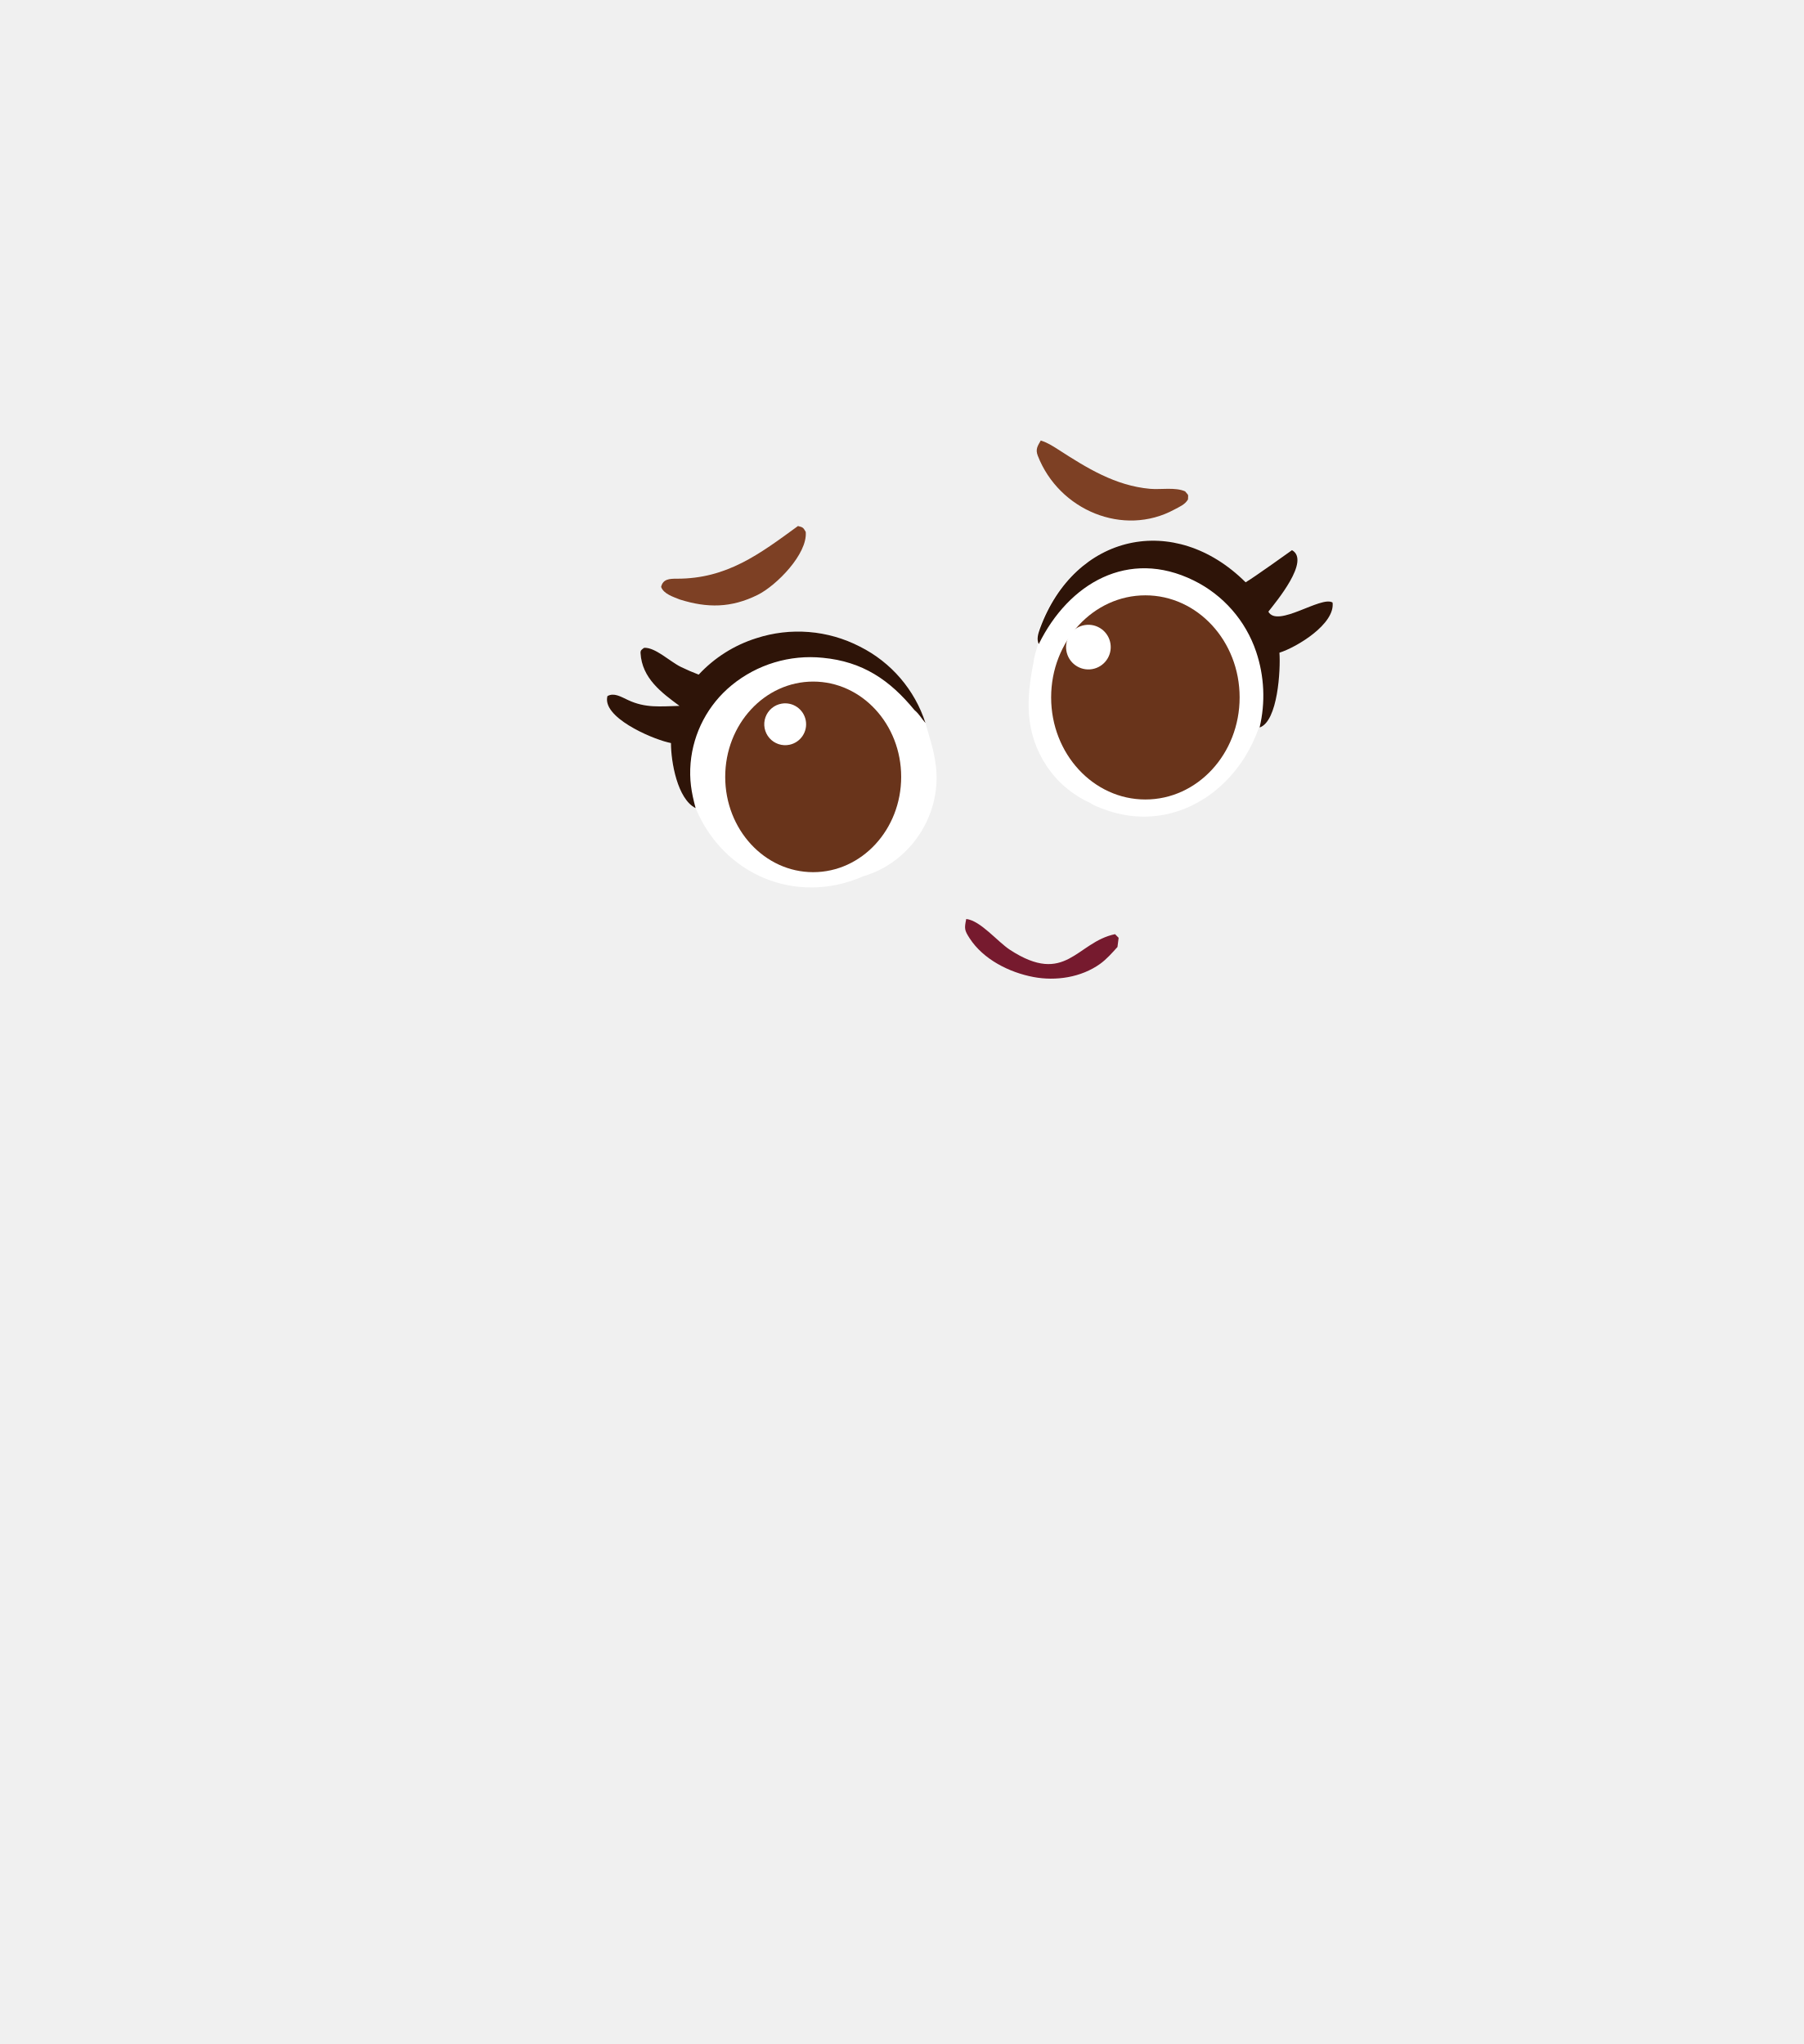
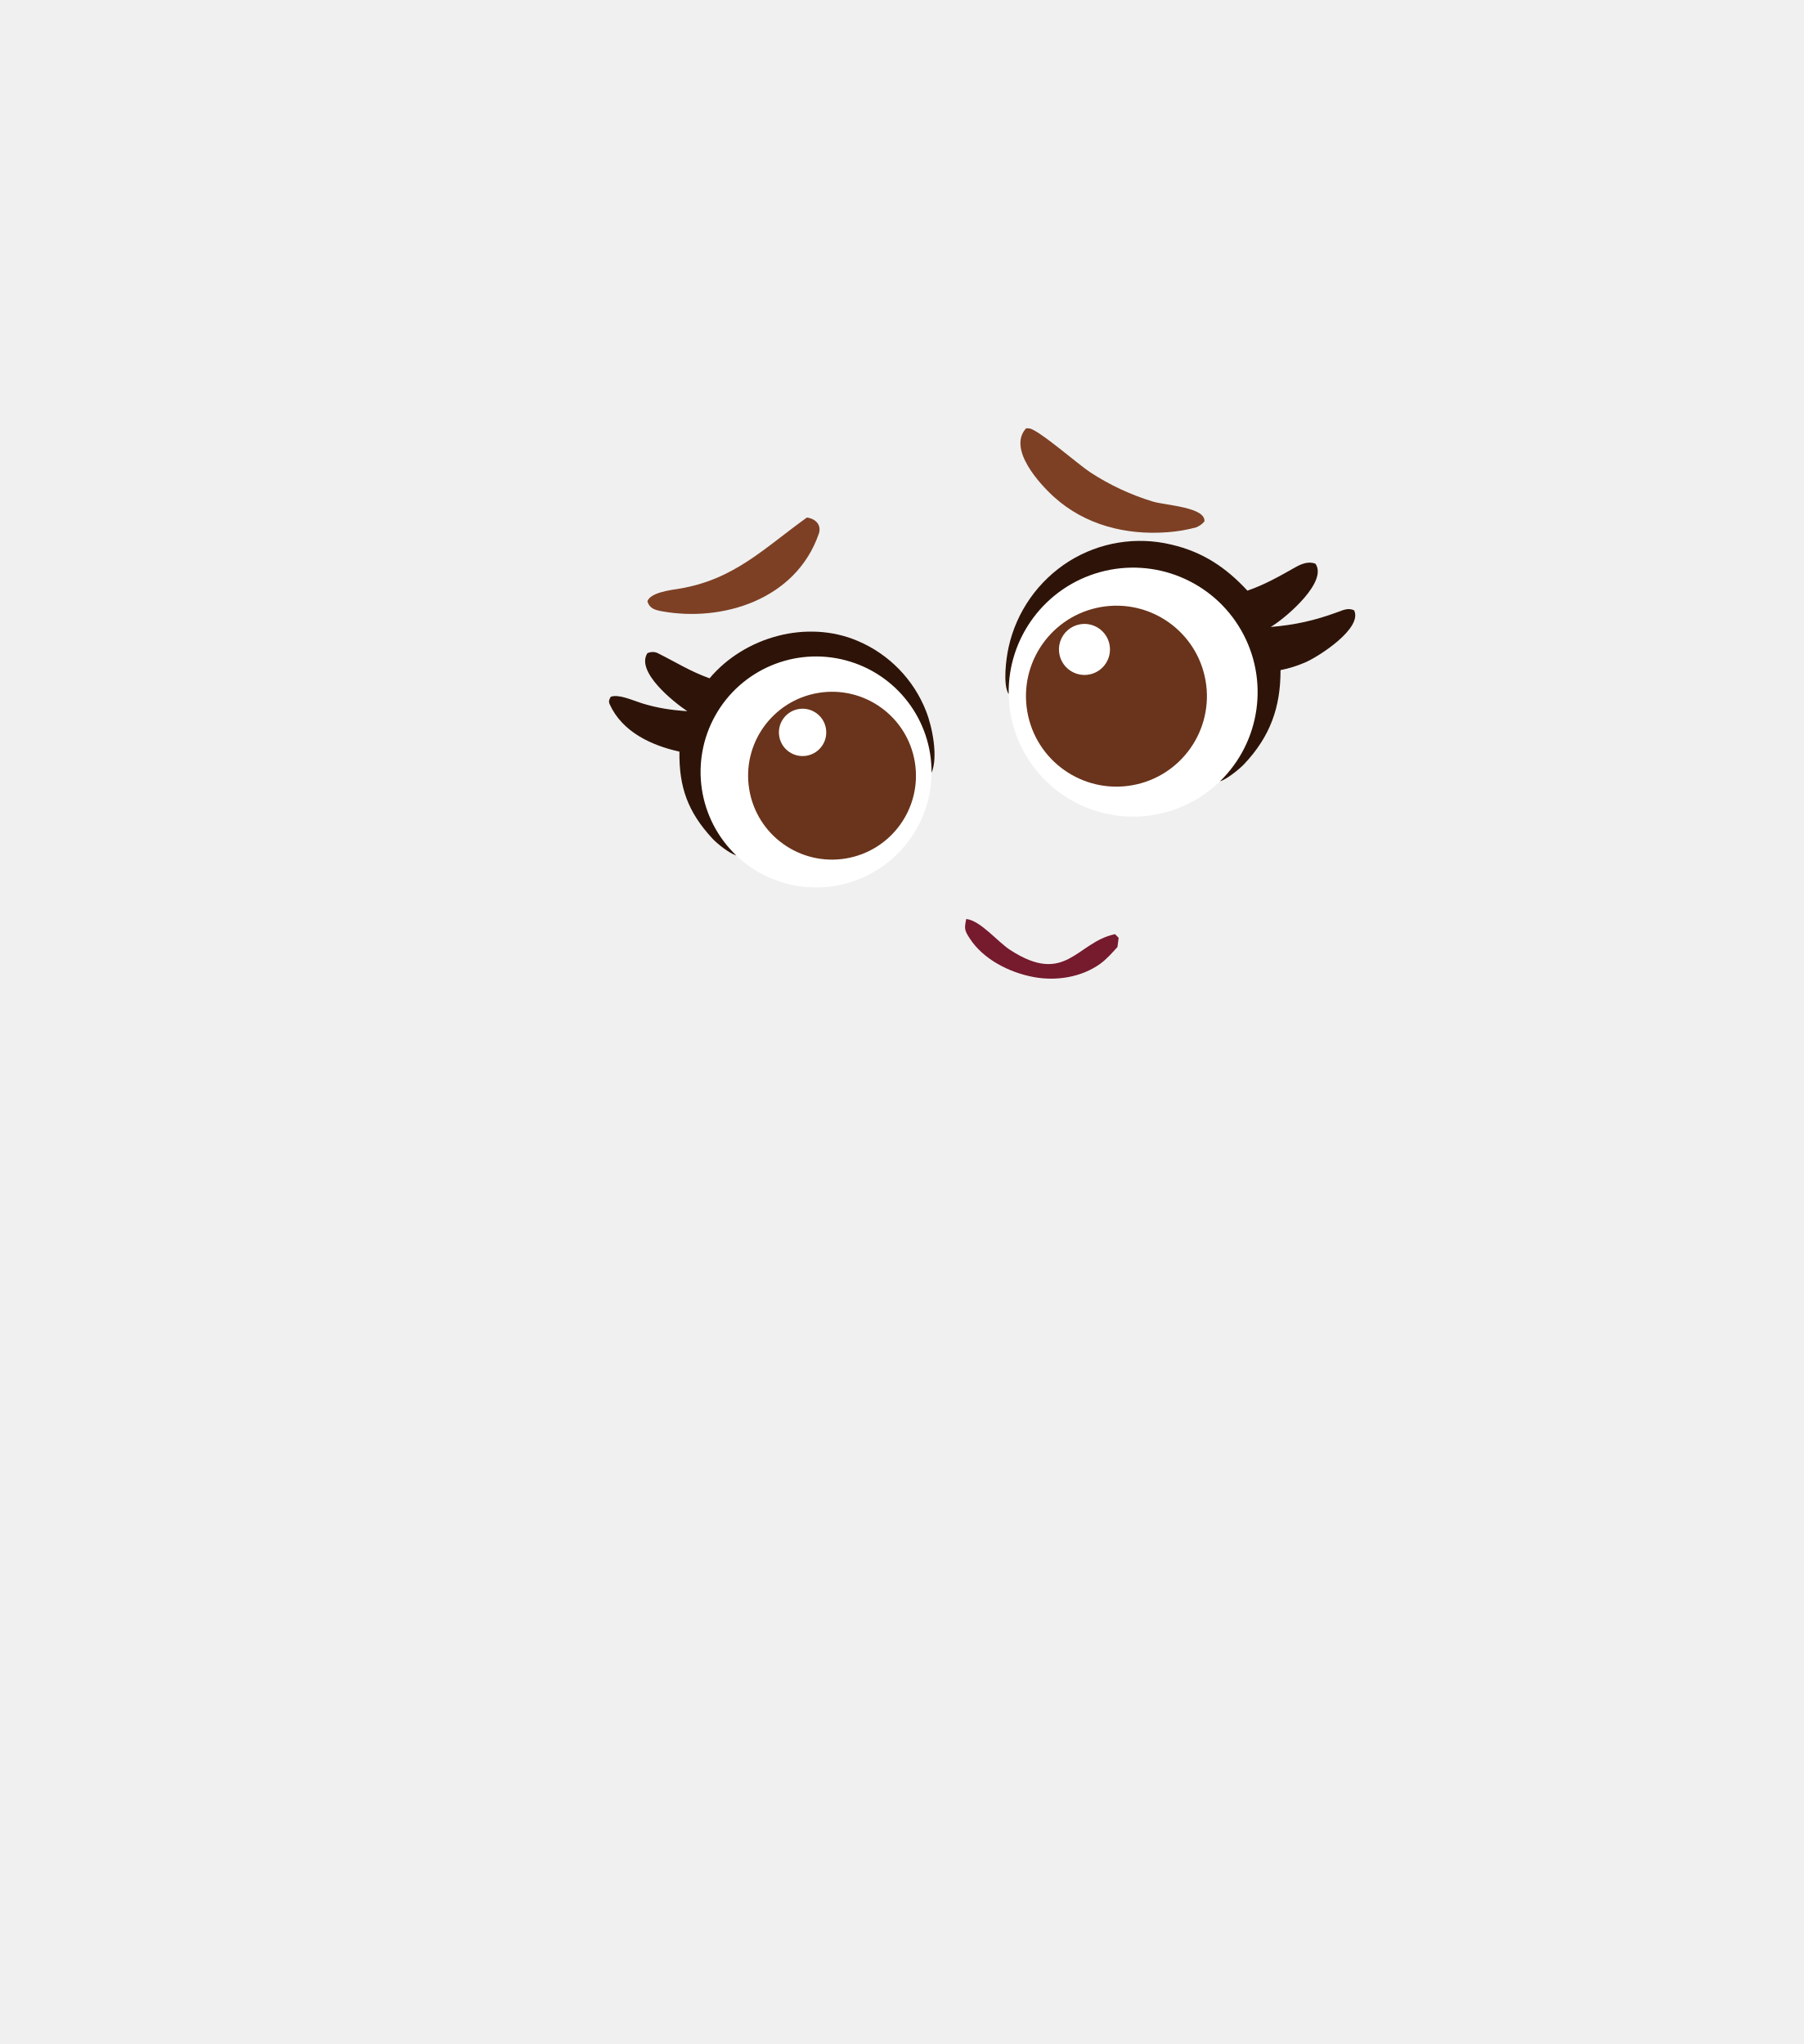
<svg xmlns="http://www.w3.org/2000/svg" width="1178" height="1335" viewBox="0 0 1178 1335" fill="none">
-   <path d="M456.242 440.611C466.484 429.576 479.416 421.392 493.777 416.863C516.191 409.537 540.608 411.51 561.553 422.34C581.923 432.545 597.342 450.516 604.327 472.206C607.193 482.837 610.017 489.964 611.219 501.165C614.578 532.602 594.476 563.343 563.751 572.299L562.909 572.664C519.519 591.249 472.318 571.348 454.239 527.805C442.334 521.911 438.132 497.599 438.132 485.322C437.403 485.155 436.674 484.982 435.944 484.804C424.594 482.035 392.955 468.344 396.643 454.642C400.844 452.274 405.107 454.863 410.11 457.218C421.522 462.584 431.25 461.359 443.679 461.027C431.979 452.397 419.221 443.005 418.266 426.59C418.143 424.56 419.201 424.175 420.598 423.101C427.891 422.666 437.691 432.265 444.645 435.596C448.939 437.655 451.753 438.879 456.242 440.611Z" fill="white" />
-   <path d="M531.013 445.16C562.742 445.16 588.465 473.026 588.465 507.4C588.465 541.774 562.742 569.639 531.013 569.64C499.283 569.64 473.561 541.774 473.561 507.4C473.561 473.026 499.283 445.16 531.013 445.16Z" fill="#69341B" />
-   <path d="M510.488 459.558C517.802 458.347 524.756 463.192 526.143 470.478C527.54 477.764 522.866 484.829 515.614 486.399C510.766 487.45 505.722 485.789 502.445 482.059C499.179 478.329 498.182 473.117 499.846 468.443C501.521 463.769 505.588 460.368 510.488 459.558Z" fill="white" />
-   <path d="M456.242 440.611C466.484 429.576 479.416 421.392 493.777 416.863C516.191 409.537 540.608 411.51 561.553 422.34C581.923 432.545 597.342 450.516 604.327 472.206C601.697 469.371 600.485 466.568 597.116 463.755C580.968 444.08 563.31 432.1 537.229 429.62C515.801 427.449 494.383 433.915 477.732 447.582C462.365 460.218 452.719 478.496 450.962 498.313C450.048 509.09 451.435 517.433 454.239 527.805C442.334 521.911 438.132 497.599 438.132 485.322C437.403 485.155 436.674 484.982 435.944 484.804C424.594 482.035 392.955 468.344 396.643 454.642C400.844 452.274 405.107 454.863 410.11 457.218C421.522 462.584 431.25 461.359 443.679 461.027C431.979 452.397 419.221 443.005 418.266 426.59C418.143 424.56 419.201 424.175 420.598 423.101C427.891 422.666 437.691 432.265 444.645 435.596C448.939 437.655 451.753 438.879 456.242 440.611Z" fill="#2E1408" />
-   <path d="M521.075 343.56C524.516 344.425 524.526 344.641 526.139 347.381C527.444 361.706 507.084 382.429 494.716 388.556C477.459 397.105 461.897 397.215 443.92 391.558C439.729 389.866 433.35 387.94 431.707 383.327C432.898 378.157 437.192 377.952 441.948 377.966C474.655 378.056 495.98 361.875 521.075 343.56Z" fill="#7D4024" />
-   <path d="M678.639 410.588C693.046 371.371 724.415 351.237 757.259 353.427C758.475 353.508 759.694 353.62 760.913 353.762C764.166 354.142 767.427 354.741 770.682 355.562C771.903 355.869 773.122 356.209 774.34 356.579C777.183 357.444 780.017 358.479 782.832 359.687C783.636 360.032 784.439 360.391 785.239 360.765C787.642 361.886 790.027 363.134 792.391 364.511C793.179 364.97 793.965 365.443 794.747 365.931C796.705 367.15 798.645 368.459 800.564 369.859C801.332 370.418 802.097 370.993 802.858 371.581C803.619 372.17 804.376 372.774 805.129 373.392C806.26 374.319 807.382 375.278 808.495 376.27C809.979 377.594 811.445 378.977 812.895 380.418C817.643 377.775 843.115 359.476 843.18 359.437L843.459 359.599C844.641 360.321 845.469 361.245 845.999 362.331C846.121 362.582 846.227 362.841 846.318 363.109C846.773 364.445 846.847 365.983 846.623 367.658C846.564 368.104 846.483 368.56 846.383 369.025C846.333 369.257 846.277 369.492 846.218 369.728C846.098 370.202 845.96 370.683 845.805 371.171C845.105 373.364 844.059 375.693 842.81 378.043C842.532 378.566 842.243 379.09 841.947 379.613C839.874 383.277 837.387 386.936 835.032 390.167C834.359 391.09 833.696 391.978 833.057 392.821C830.821 395.773 828.873 398.178 827.755 399.612C828.078 400.204 828.469 400.699 828.921 401.107C829.05 401.224 829.183 401.334 829.321 401.436C837.23 407.294 860.684 390.837 868.713 393.216C868.854 393.257 868.99 393.305 869.121 393.358C869.318 393.439 869.504 393.532 869.678 393.64C869.984 396.034 869.499 398.466 868.429 400.871C867.651 402.619 866.562 404.352 865.242 406.046C864.912 406.47 864.567 406.891 864.21 407.31C863.852 407.728 863.482 408.144 863.099 408.556C861.567 410.204 859.843 411.799 858.006 413.318C857.546 413.698 857.081 414.073 856.608 414.443C852.594 417.584 848.156 420.349 844.047 422.496C843.079 423.001 842.13 423.472 841.21 423.906C840.289 424.339 839.396 424.736 838.541 425.091C837.687 425.447 836.87 425.762 836.101 426.034C835.717 426.17 835.344 426.295 834.984 426.408C835.086 427.793 835.145 429.533 835.15 431.526C835.152 432.522 835.14 433.581 835.112 434.691C834.932 441.902 834.085 451.236 832.071 459.173C831.761 460.394 831.424 461.582 831.057 462.724C830.965 463.01 830.87 463.292 830.775 463.572C830.584 464.131 830.386 464.678 830.18 465.211C829.665 466.543 829.102 467.79 828.486 468.924C828.24 469.378 827.985 469.814 827.722 470.23C827.46 470.646 827.189 471.043 826.909 471.418C826.628 471.794 826.34 472.149 826.042 472.481C825.223 473.394 824.336 474.135 823.377 474.671C823.202 474.768 823.026 474.859 822.847 474.943C822.578 475.068 822.304 475.178 822.024 475.272C819.753 481.819 816.811 488.019 813.295 493.758C812.944 494.332 812.586 494.902 812.223 495.466C811.134 497.16 809.995 498.812 808.807 500.418C808.212 501.221 807.607 502.013 806.989 502.793C805.753 504.353 804.47 505.865 803.144 507.328C801.817 508.791 800.446 510.203 799.033 511.562C798.798 511.789 798.561 512.015 798.323 512.239C796.896 513.58 795.428 514.868 793.921 516.1C792.916 516.921 791.894 517.717 790.856 518.486C790.337 518.871 789.814 519.25 789.287 519.622C789.024 519.808 788.759 519.992 788.493 520.174C787.962 520.539 787.427 520.897 786.888 521.248C784.193 523.006 781.4 524.594 778.523 525.997C777.948 526.278 777.37 526.551 776.788 526.816C775.624 527.348 774.447 527.85 773.257 528.321C772.662 528.557 772.064 528.784 771.463 529.003C770.862 529.223 770.258 529.435 769.651 529.639C769.045 529.844 768.435 530.04 767.822 530.228C761.084 532.297 754.005 533.391 746.713 533.361C746.05 533.358 745.386 533.346 744.719 533.324C737.057 533.078 729.174 531.587 721.217 528.679C718.219 527.582 714.188 526.104 711.6 524.279C700.073 519.023 690.256 510.626 683.282 500.05C669.255 478.66 669.977 456.687 674.885 432.706C675.141 429.18 676.795 424.304 677.828 420.786C676.229 417.672 677.418 413.912 678.639 410.588Z" fill="white" />
-   <path d="M747.929 388.831C781.916 388.831 809.47 418.68 809.47 455.5C809.47 492.32 781.917 522.169 747.929 522.169C713.941 522.168 686.389 492.32 686.389 455.5C686.389 418.68 713.941 388.831 747.929 388.831Z" fill="#69341B" />
-   <path d="M678.309 420.674C676.71 417.56 677.898 413.801 679.12 410.476C701.886 348.505 767.01 334.186 813.376 380.307C818.129 377.66 843.65 359.325 843.661 359.325C855.833 366.118 833.344 392.945 828.235 399.501C834.143 410.321 862.729 388.915 870.159 393.529C871.936 407.459 846.97 422.66 835.465 426.297C836.276 437.377 834.443 471.167 822.505 475.161C826.403 458.78 825.625 441.635 820.261 425.674C813.409 405.339 798.739 388.578 779.47 379.116C736.88 358.142 697.888 380.865 678.309 420.674Z" fill="#2E1408" />
-   <path d="M708.471 408.238C716.378 407.007 723.807 412.383 725.107 420.282C726.406 428.182 721.087 435.65 713.202 437.015C705.217 438.395 697.643 433.005 696.332 425.01C695.011 417.016 700.463 409.484 708.471 408.238Z" fill="white" />
-   <path d="M679.62 287.714C684.084 289.174 687.25 291.173 691.114 293.665C709.805 305.724 728.24 317.218 750.963 319.266C757.937 319.894 767.443 318.063 773.862 320.915C776.317 323.911 775.85 322.492 775.75 326.207C773.751 329.585 770.342 330.921 766.833 332.808C733.693 350.794 691.547 333.387 677.665 297.632C676.033 293.425 677.554 291.284 679.62 287.714Z" fill="#7D4024" />
+   <path d="M463.35 443.015C486.271 415.772 527.183 404.446 560.25 418.675C580.634 427.351 596.67 443.863 604.742 464.502C608.807 474.747 612.711 494.413 608.299 504.75C608.074 534.828 590 561.903 562.304 573.641C534.609 585.379 502.591 579.531 480.83 558.757C476.129 557.289 468.431 551.181 465.121 547.607C448.994 530.155 443.358 513.878 443.659 490.906C425.566 486.938 406.362 478.17 398.111 459.98C397.211 457.992 397.864 456.733 398.814 455.097C403.88 453.108 413.5 457.564 418.949 459.258C429.244 462.464 438.096 463.756 448.805 464.494C440.028 458.671 414.925 438.728 422.749 426.596C424.904 425.664 427.378 425.53 429.481 426.579C441.434 432.519 450.648 438.476 463.35 443.015Z" fill="white" />
+   <path d="M463.35 443.015C486.271 415.772 527.183 404.446 560.25 418.675C580.634 427.351 596.67 443.863 604.742 464.502C608.807 474.747 612.711 494.413 608.299 504.75C608.556 470.317 585.474 440.087 552.2 431.269C518.926 422.451 483.906 437.293 467.089 467.33C450.272 497.375 455.925 534.988 480.83 558.757C476.129 557.289 468.431 551.181 465.121 547.607C448.994 530.155 443.358 513.878 443.659 490.906C425.566 486.938 406.362 478.17 398.111 459.98C397.211 457.992 397.864 456.733 398.814 455.097C403.88 453.108 413.5 457.564 418.949 459.258C429.244 462.464 438.096 463.756 448.805 464.494C440.028 458.671 414.925 438.728 422.749 426.596C424.904 425.664 427.378 425.53 429.481 426.579C441.434 432.519 450.648 438.476 463.35 443.015Z" fill="#2E1408" />
+   <path d="M534.271 452.572C564.144 447.571 592.405 467.758 597.37 497.643C602.335 527.529 582.12 555.779 552.237 560.712C522.398 565.637 494.209 545.459 489.252 515.615C484.294 485.78 504.443 457.564 534.271 452.572Z" fill="#69341B" />
+   <path d="M521.08 463.177C529.45 461.524 537.581 466.961 539.245 475.334C540.909 483.707 535.478 491.837 527.11 493.515C518.732 495.185 510.585 489.748 508.918 481.366C507.252 472.985 512.698 464.838 521.08 463.177Z" fill="white" />
+   <path d="M526.896 338.022C532.746 338.802 536.619 342.992 534.645 348.684C519.663 391.878 471.408 406.46 432.019 399.211C427.469 398.322 424.102 397.349 422.741 392.717C424.829 386.928 437.716 385.443 443.468 384.495C479.419 378.613 499.109 357.898 526.896 338.022Z" fill="#7D4024" />
+   <path d="M658.658 453.394C654.675 447.075 657.049 429.705 658.608 422.708C663.746 399.472 677.962 379.259 698.088 366.568C718.021 354.104 742.13 350.194 764.98 355.706C785.458 360.495 800.544 370.615 814.564 385.767C826.086 381.767 835.342 376.435 845.948 370.461C849.916 368.225 854.604 366.369 859.024 368.216C866.971 379.866 840.896 402.269 831.814 408.189C831.145 408.632 830.467 409.058 829.78 409.474C845.451 408.216 858.618 405.247 873.459 399.771C877.424 398.304 880.418 396.892 884.224 398.594C889.974 410.307 861.207 428.845 852.149 432.719C847.011 434.919 841.662 436.584 836.185 437.689C836.247 461.875 829.469 480.993 812.454 499.033C809.218 502.464 801.181 508.918 796.605 510.339C773.358 532.95 738.898 539.585 708.925 527.211C678.951 514.837 659.196 485.826 658.658 453.394Z" fill="white" />
+   <path d="M658.658 453.394C654.675 447.075 657.049 429.705 658.608 422.708C663.746 399.472 677.962 379.259 698.088 366.568C718.021 354.104 742.13 350.194 764.98 355.706C785.458 360.495 800.544 370.615 814.564 385.767C826.086 381.767 835.342 376.435 845.948 370.461C849.916 368.225 854.604 366.369 859.024 368.216C866.971 379.866 840.896 402.269 831.814 408.189C831.145 408.632 830.467 409.058 829.78 409.474C845.451 408.216 858.618 405.247 873.459 399.771C877.424 398.304 880.418 396.892 884.224 398.594C889.974 410.307 861.207 428.845 852.149 432.719C847.011 434.919 841.662 436.584 836.185 437.689C836.247 461.875 829.469 480.993 812.454 499.033C809.218 502.464 801.181 508.918 796.605 510.339C823.204 484.469 828.916 443.871 810.488 411.665C792.061 379.458 754.171 363.817 718.396 373.647C682.622 383.477 658.044 416.29 658.658 453.394Z" fill="#2E1408" />
+   <path d="M718.791 396.494C750.954 390.836 781.608 412.352 787.225 444.532C792.842 476.702 771.29 507.342 739.112 512.909C706.995 518.476 676.441 496.969 670.836 464.853C665.23 432.737 686.689 402.142 718.791 396.494Z" fill="#69341B" />
+   <path d="M705.199 407.763C714.072 406.17 722.604 411.927 724.455 420.752C726.305 429.578 720.803 438.268 712.037 440.377C706.137 441.798 699.932 439.888 695.84 435.407C691.748 430.927 690.416 424.572 692.362 418.824C694.309 413.076 699.226 408.84 705.199 407.763Z" fill="white" />
+   <path d="M670.059 279.72C670.701 279.728 671.344 279.746 671.985 279.793C677.689 280.199 704.46 303.639 711.85 308.436C724.531 316.728 738.324 323.172 752.817 327.59C761.007 330.07 787.428 331.202 786.483 340.579C784.3 342.851 783.93 343.068 781.09 344.444C774.925 346.101 768.618 347.16 762.252 347.621C735.437 349.622 708.774 343.014 688.472 324.766C678.686 315.967 657.832 293.085 670.059 279.72Z" fill="#7D4024" />
  <path d="M630.949 600.217C640.287 601.276 651.283 614.984 659.496 620.354C696.047 644.203 702.85 615.376 728.119 610.132L730.463 612.506L729.701 618.504C726.194 622.383 722.574 626.521 718.305 629.579C705.994 638.391 689.472 640.891 674.799 638.109C659.039 635.123 642.117 626.639 633.179 612.844C629.749 607.544 629.653 606.505 630.949 600.217Z" fill="#761A2E" />
</svg>
